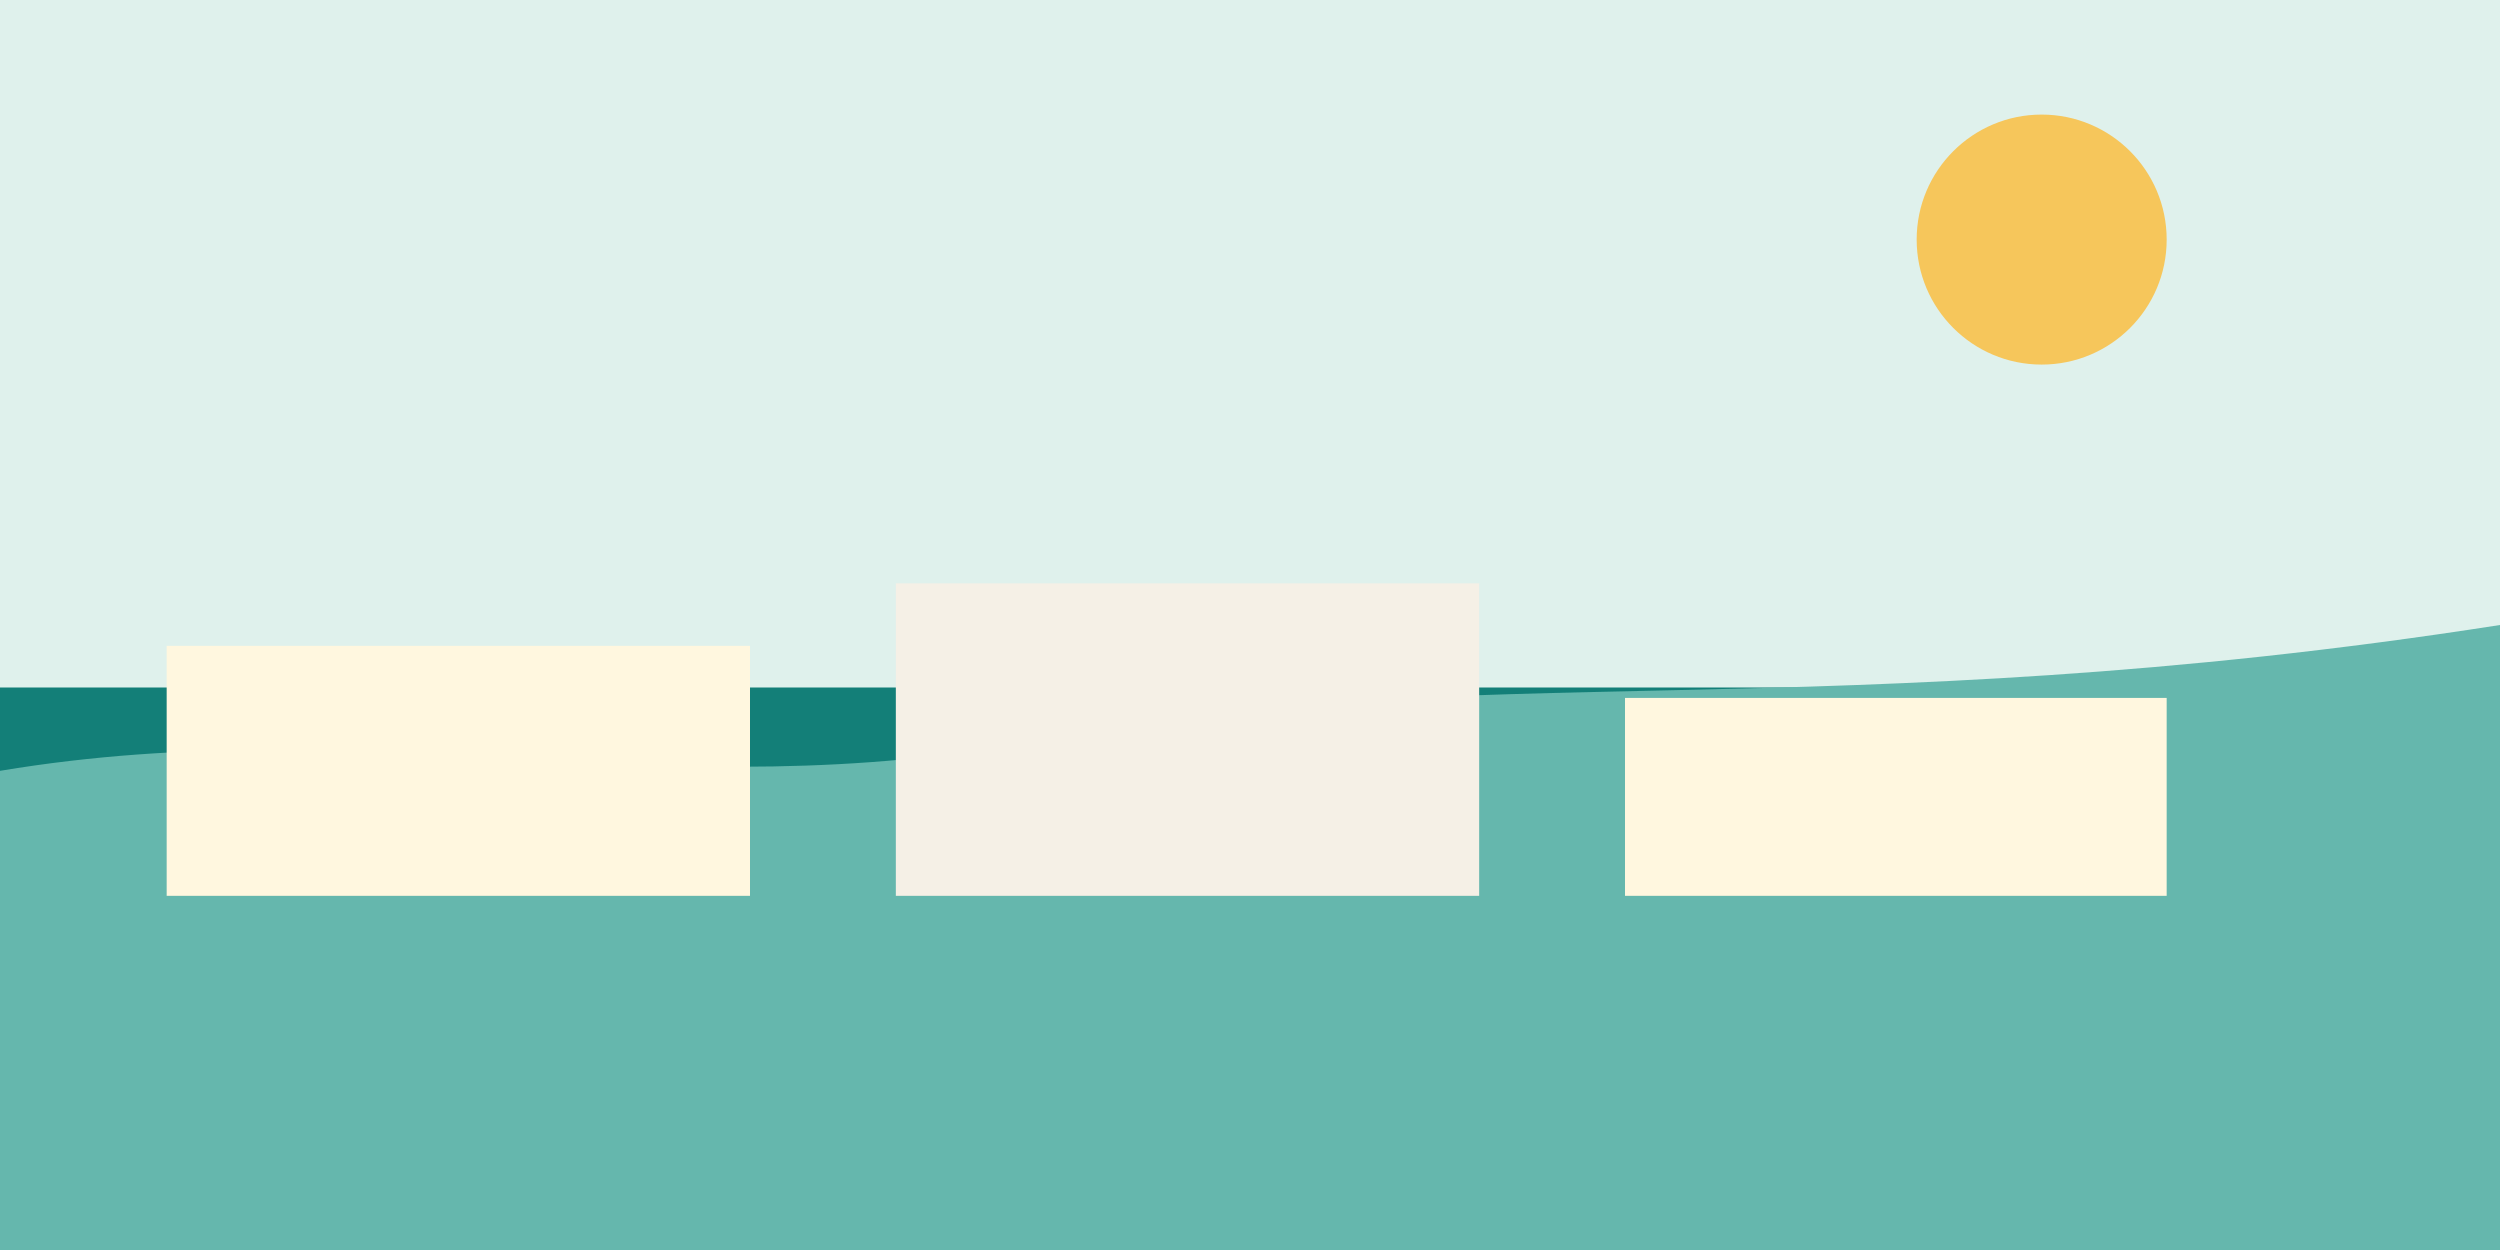
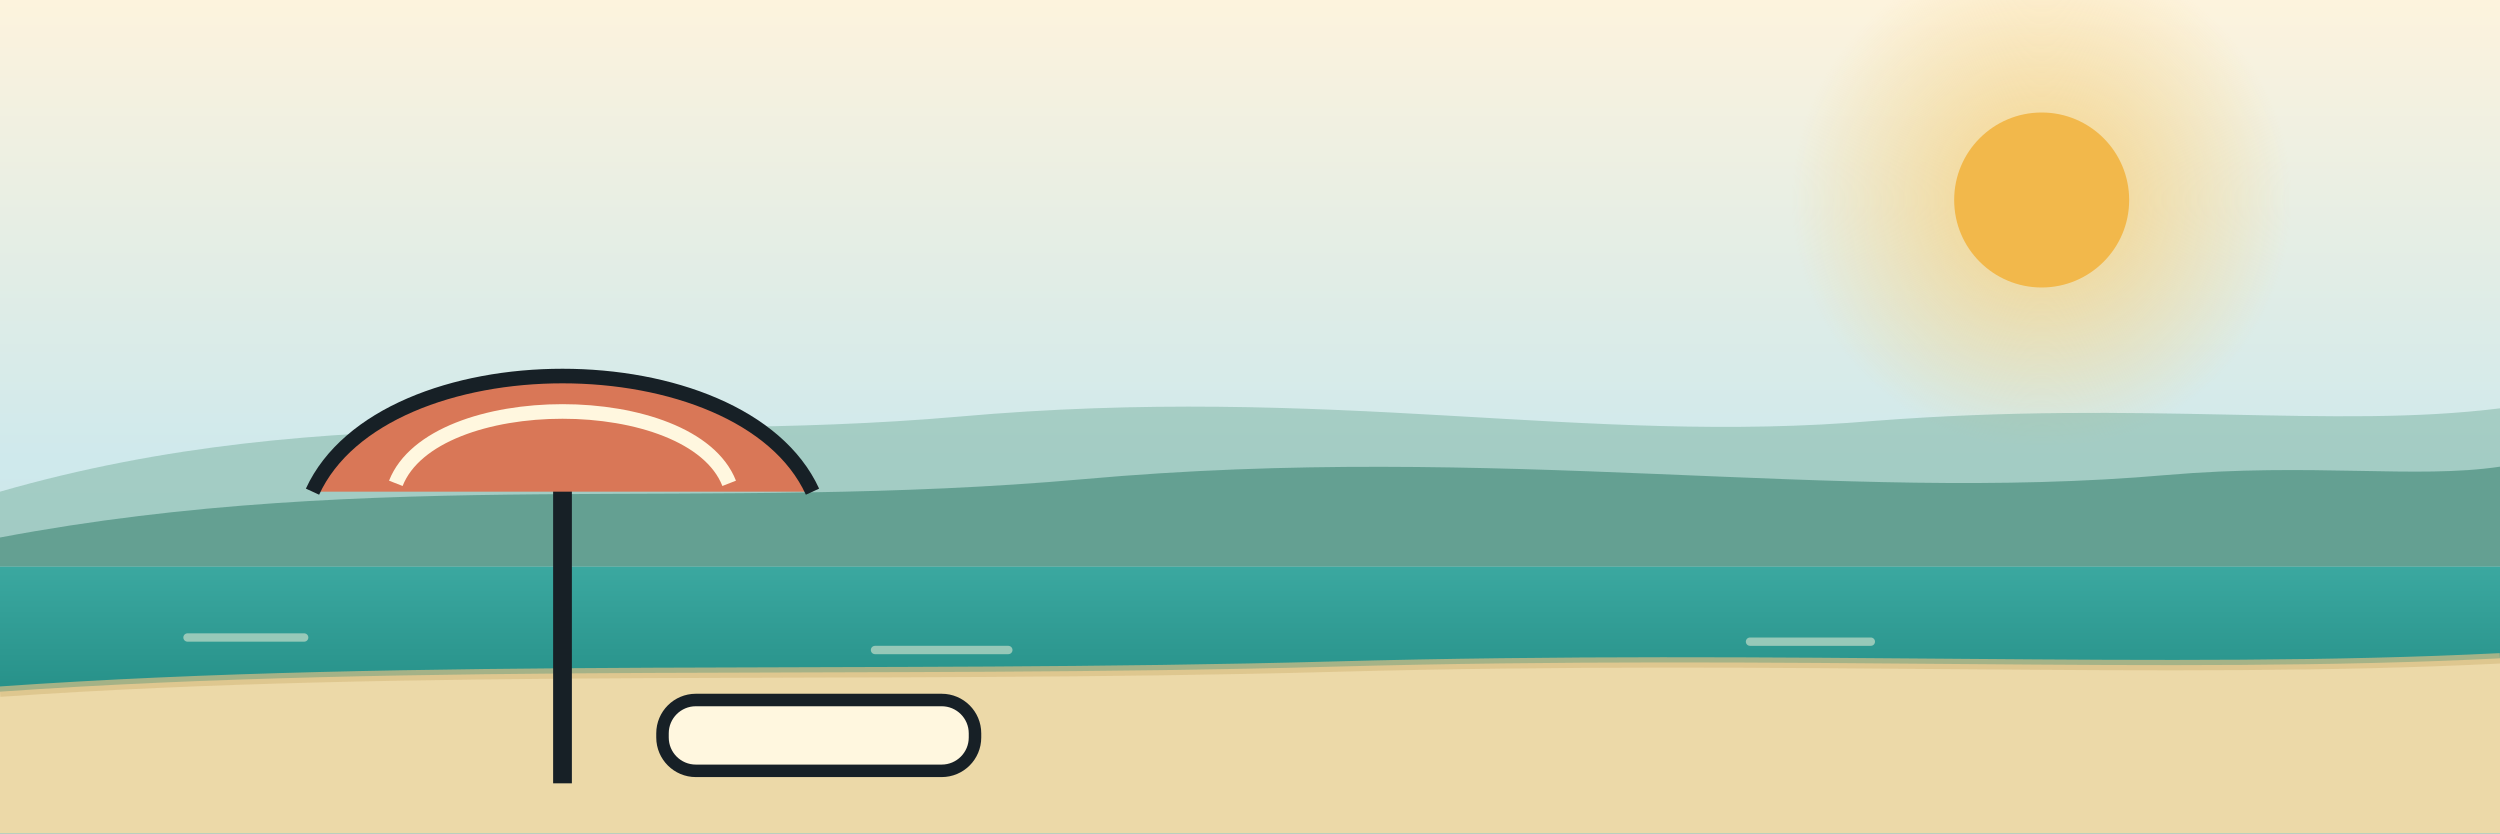
- <svg xmlns="http://www.w3.org/2000/svg" viewBox="0 0 1200 600" role="img">
-   <rect width="1200" height="600" fill="#dff1ec" />
-   <rect y="330" width="1200" height="270" fill="#137f78" />
-   <path d="M0 370 C180 340 320 390 500 355 C700 315 880 350 1200 300 L1200 600 L0 600 Z" fill="#65b7ad" />
-   <path d="M80 430 H360 V310 H80 Z" fill="#fff7df" />
-   <path d="M430 430 H710 V280 H430 Z" fill="#f5f0e6" />
-   <path d="M780 430 H1040 V335 H780 Z" fill="#fff7df" />
-   <circle cx="980" cy="115" r="60" fill="#f6c65b" />
+ <svg xmlns="http://www.w3.org/2000/svg" viewBox="0 0 1200 400" role="img" preserveAspectRatio="xMidYMid slice">
+   <defs>
+     <linearGradient id="sky" x1="0" y1="0" x2="0" y2="1">
+       <stop offset="0" stop-color="#fdf3dd" />
+       <stop offset="0.55" stop-color="#cfe9ec" />
+       <stop offset="1" stop-color="#bfe0e4" />
+     </linearGradient>
+     <linearGradient id="sea" x1="0" y1="0" x2="0" y2="1">
+       <stop offset="0" stop-color="#3ba8a0" />
+       <stop offset="1" stop-color="#0f766e" />
+     </linearGradient>
+     <radialGradient id="sunglow" cx="0.5" cy="0.5" r="0.5">
+       <stop offset="0" stop-color="#f8cf7a" stop-opacity="0.9" />
+       <stop offset="1" stop-color="#f8cf7a" stop-opacity="0" />
+     </radialGradient>
+   </defs>
+   <rect width="1200" height="400" fill="url(#sky)" />
+   <circle cx="980" cy="96" r="120" fill="url(#sunglow)" />
+   <circle cx="980" cy="96" r="42" fill="#f2b84b" />
+   <path d="M0 236 C160 190 300 214 460 200 C640 184 760 214 900 202 C1030 192 1120 206 1200 196 L1200 272 L0 272 Z" fill="#7fb5a4" opacity="0.55" />
+   <path d="M0 258 C180 224 340 246 520 230 C720 212 880 242 1040 228 C1110 222 1160 230 1200 224 L1200 272 L0 272 Z" fill="#4f9282" opacity="0.75" />
+   <rect y="272" width="1200" height="128" fill="url(#sea)" />
+   <g stroke="#fff7df" stroke-width="4" stroke-linecap="round" opacity="0.5">
+     <path d="M90 306 h56" />
+     <path d="M240 334 h40" />
+     <path d="M420 312 h64" />
+     <path d="M640 342 h44" />
+     <path d="M840 308 h58" />
+     <path d="M1060 330 h48" />
+   </g>
+   <path d="M0 332 C200 318 420 326 640 320 C860 314 1040 324 1200 316 L1200 400 L0 400 Z" fill="#ecd9a8" />
+   <path d="M0 332 C200 318 420 326 640 320 C860 314 1040 324 1200 316" fill="none" stroke="#d9bf85" stroke-width="5" opacity="0.7" />
+   <g transform="translate(150,140)">
+     <line x1="120" y1="52" x2="120" y2="236" stroke="#172026" stroke-width="9" />
+     <path d="M0 96 C34 22 206 22 240 96 L120 96 Z" fill="#d97757" />
+     <path d="M0 96 C34 22 206 22 240 96" fill="none" stroke="#172026" stroke-width="7" />
+     <path d="M40 92 C58 46 182 46 200 92" fill="none" stroke="#fff7df" stroke-width="7" />
+     <rect x="168" y="196" width="150" height="34" rx="16" fill="#fff7df" stroke="#172026" stroke-width="6" />
+   </g>
</svg>
